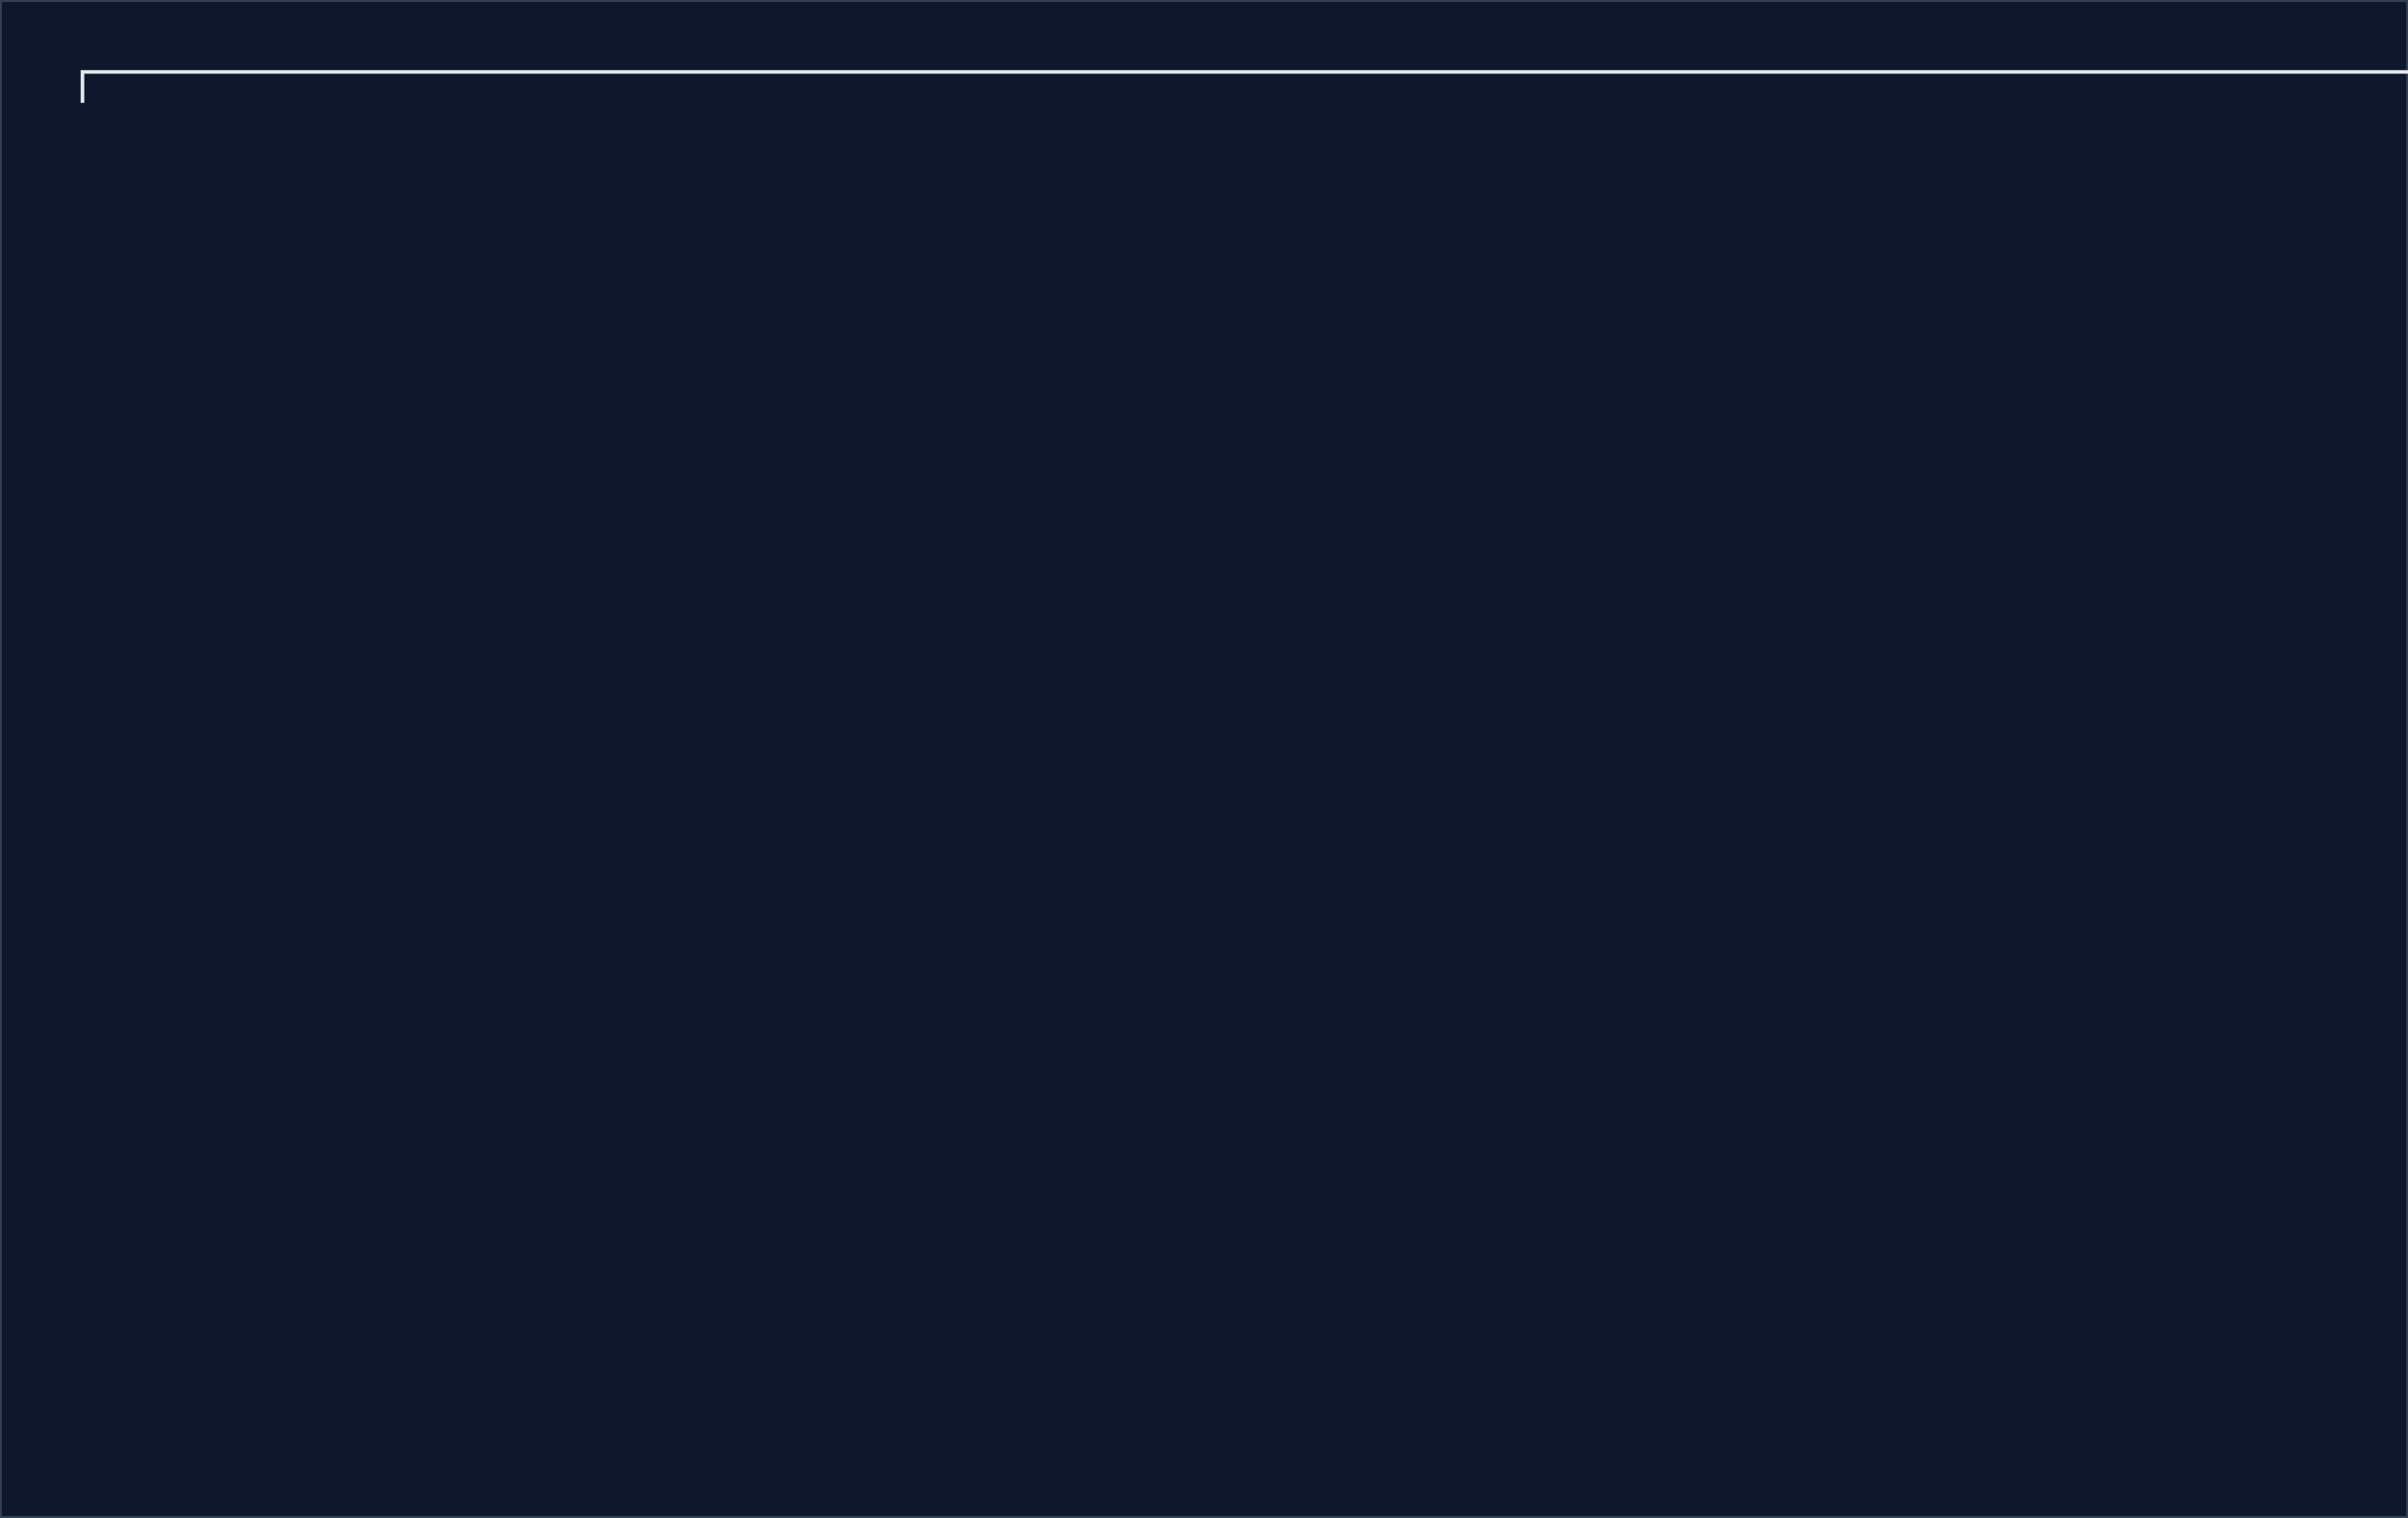
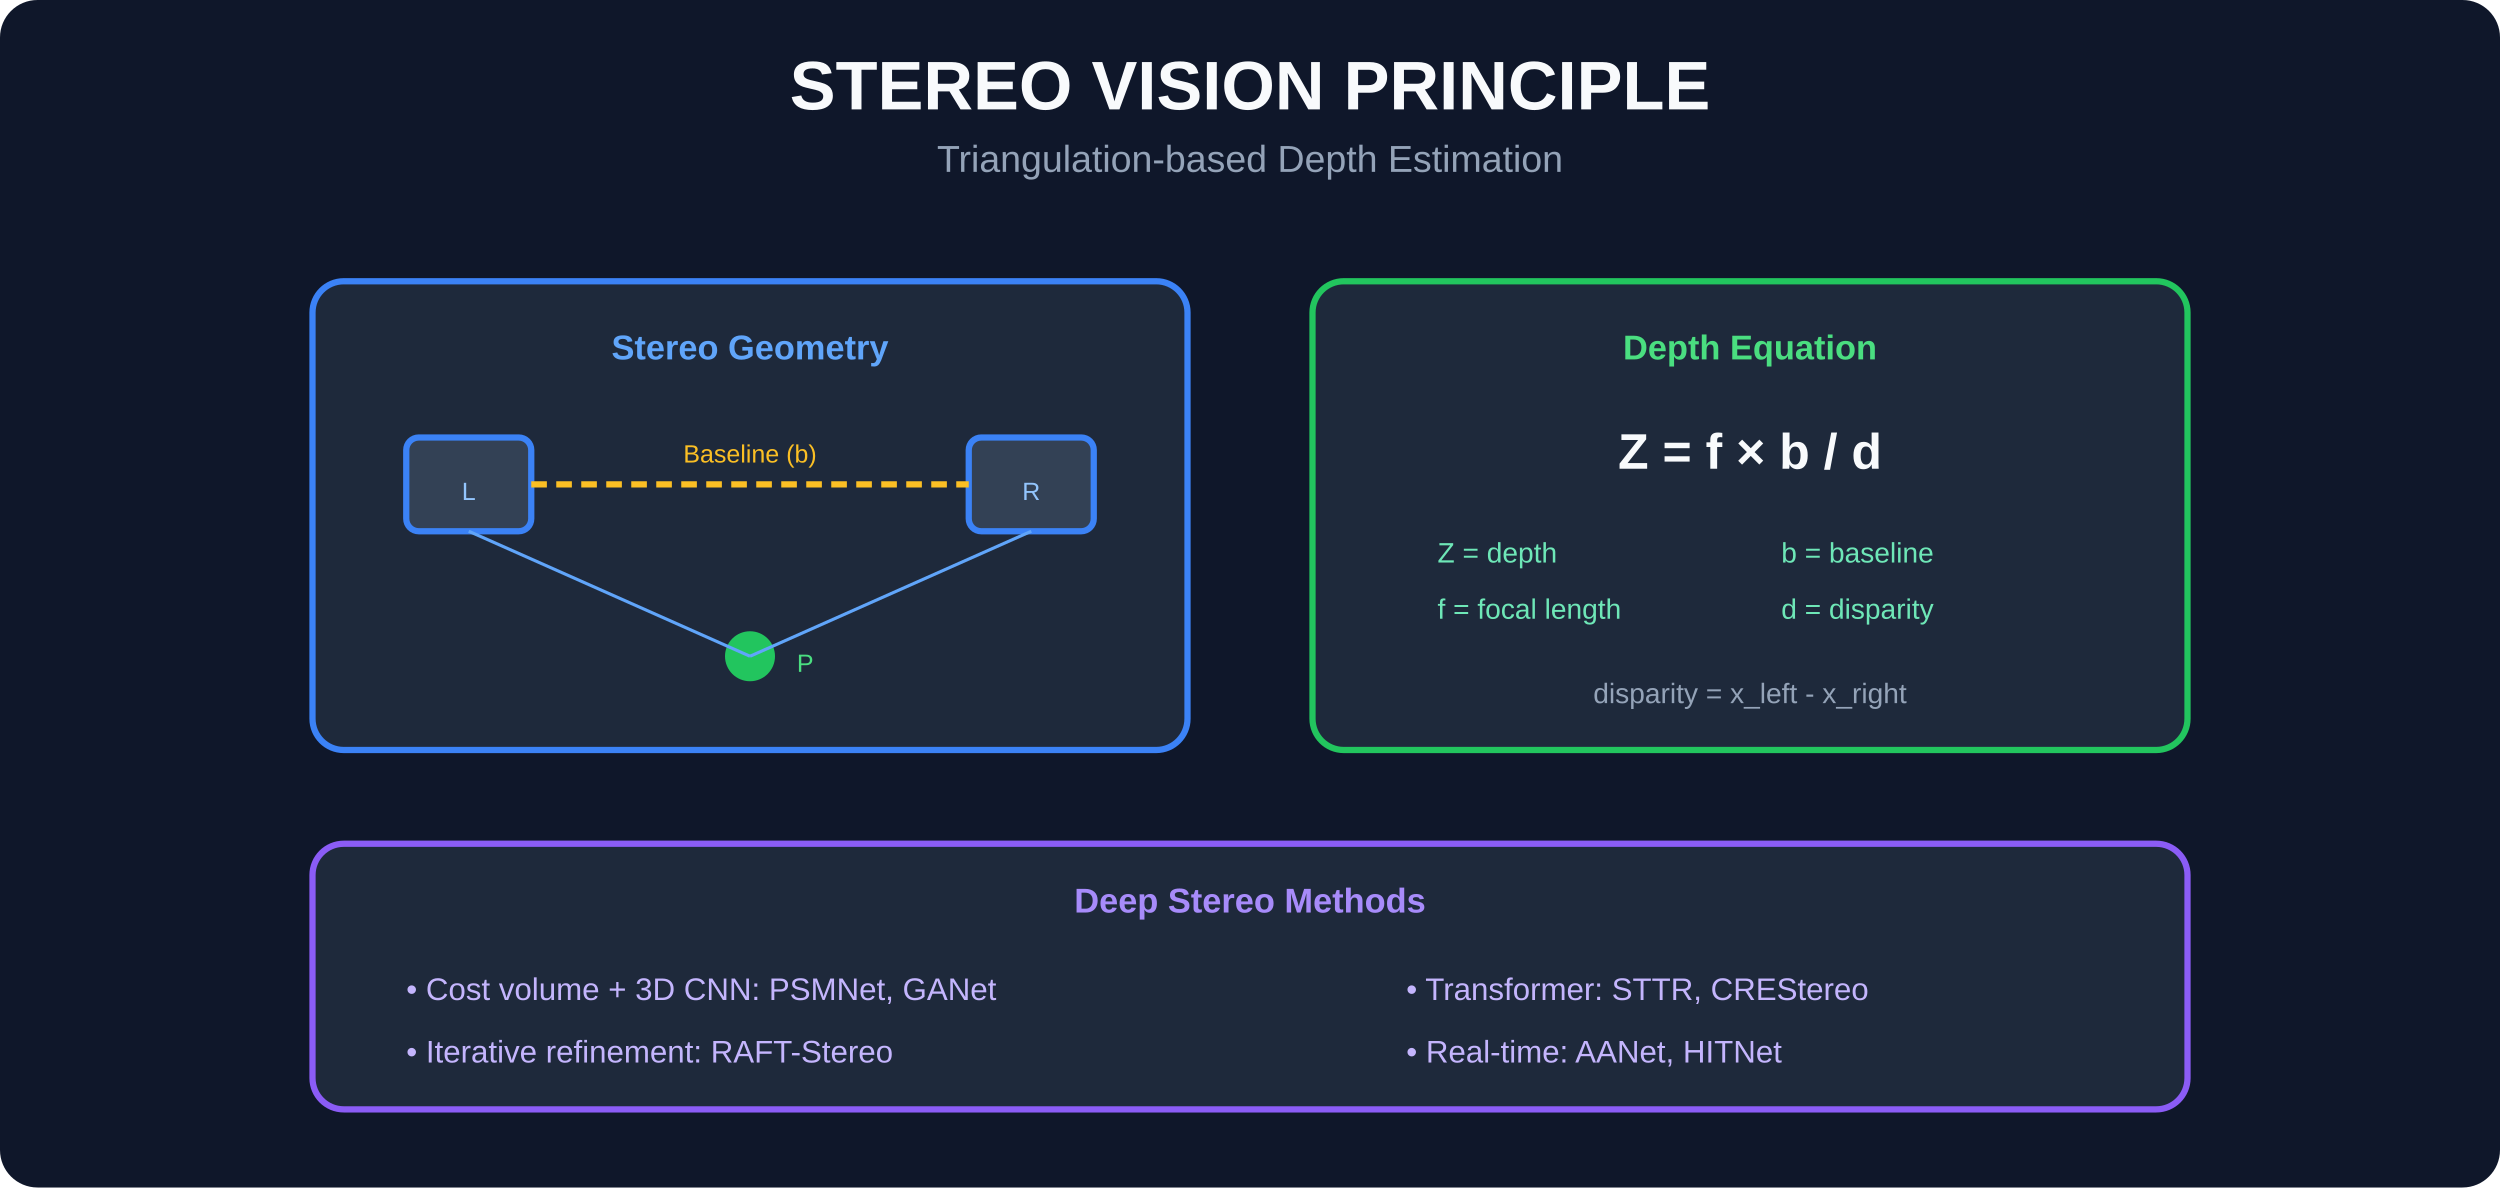
- <svg xmlns="http://www.w3.org/2000/svg" width="660" height="416" viewBox="0 0 660 416">
-   <style>
-     text {
-       font-family: 'Courier New', monospace;
-       font-size: 14px;
-       white-space: pre;
-     }
-   </style>
-   <rect width="100%" height="100%" fill="#0f172a" stroke="#334155" />
-   <text x="10" y="24" fill="#e2e8f0" xml:space="preserve">
- ┌───────────────────────────────────────────────────────────────────────────┐
- │                      STEREO VISION PRINCIPLE                                 │
- └───────────────────────────────────────────────────────────────────────────┘
- 
- Left Camera                Right Camera
-     │                          │
-     │                          │
-     │     ┌───────────────┐    │
-     │     │    Object     │  │
-     │     └───────────────┘    │
-     │         │                │
-     │         │                │
-     ▼         ▼                ▼
-   ┌───┐     ┌───┐            ┌───┐
-   │ L │     │   │            │ R │
-   └───┘     └───┘            └───┘
-              ◀── Disparity ──▶
- 
- Depth = (focal_length × baseline) / disparity
- 
- • Larger disparity = closer object
- • Smaller disparity = farther object
-   </text>
+ <svg xmlns="http://www.w3.org/2000/svg" viewBox="0 0 800 380">
+   <rect width="800" height="380" fill="#0f172a" rx="12" />
+   <text x="400" y="35" text-anchor="middle" font-family="Arial, sans-serif" font-size="22" font-weight="bold" fill="#f8fafc">STEREO VISION PRINCIPLE</text>
+   <text x="400" y="55" text-anchor="middle" font-family="Arial, sans-serif" font-size="12" fill="#94a3b8">Triangulation-based Depth Estimation</text>
+   <g transform="translate(100, 90)">
+     <rect width="280" height="150" rx="10" fill="#1e293b" stroke="#3b82f6" stroke-width="2" />
+     <text x="140" y="25" text-anchor="middle" font-family="Arial, sans-serif" font-size="11" font-weight="bold" fill="#60a5fa">Stereo Geometry</text>
+     <rect x="30" y="50" width="40" height="30" rx="4" fill="#334155" stroke="#3b82f6" stroke-width="2" />
+     <text x="50" y="70" text-anchor="middle" font-family="Arial, sans-serif" font-size="8" fill="#93c5fd">L</text>
+     <rect x="210" y="50" width="40" height="30" rx="4" fill="#334155" stroke="#3b82f6" stroke-width="2" />
+     <text x="230" y="70" text-anchor="middle" font-family="Arial, sans-serif" font-size="8" fill="#93c5fd">R</text>
+     <line x1="70" y1="65" x2="210" y2="65" stroke="#fbbf24" stroke-width="2" stroke-dasharray="5,3" />
+     <text x="140" y="58" text-anchor="middle" font-family="Arial, sans-serif" font-size="8" fill="#fbbf24">Baseline (b)</text>
+     <circle cx="140" cy="120" r="8" fill="#22c55e" />
+     <text x="155" y="125" font-family="Arial, sans-serif" font-size="8" fill="#4ade80">P</text>
+     <line x1="50" y1="80" x2="140" y2="120" stroke="#60a5fa" stroke-width="1" />
+     <line x1="230" y1="80" x2="140" y2="120" stroke="#60a5fa" stroke-width="1" />
+   </g>
+   <g transform="translate(420, 90)">
+     <rect width="280" height="150" rx="10" fill="#1e293b" stroke="#22c55e" stroke-width="2" />
+     <text x="140" y="25" text-anchor="middle" font-family="Arial, sans-serif" font-size="11" font-weight="bold" fill="#4ade80">Depth Equation</text>
+     <text x="140" y="60" text-anchor="middle" font-family="Arial, sans-serif" font-size="16" font-weight="bold" fill="#f8fafc">Z = f × b / d</text>
+     <text x="40" y="90" font-family="Arial, sans-serif" font-size="9" fill="#6ee7b7">Z = depth</text>
+     <text x="40" y="108" font-family="Arial, sans-serif" font-size="9" fill="#6ee7b7">f = focal length</text>
+     <text x="150" y="90" font-family="Arial, sans-serif" font-size="9" fill="#6ee7b7">b = baseline</text>
+     <text x="150" y="108" font-family="Arial, sans-serif" font-size="9" fill="#6ee7b7">d = disparity</text>
+     <text x="140" y="135" text-anchor="middle" font-family="Arial, sans-serif" font-size="9" fill="#94a3b8">disparity = x_left - x_right</text>
+   </g>
+   <g transform="translate(100, 270)">
+     <rect width="600" height="85" rx="10" fill="#1e293b" stroke="#8b5cf6" stroke-width="2" />
+     <text x="300" y="22" text-anchor="middle" font-family="Arial, sans-serif" font-size="11" font-weight="bold" fill="#a78bfa">Deep Stereo Methods</text>
+     <text x="30" y="50" font-family="Arial, sans-serif" font-size="10" fill="#c4b5fd">• Cost volume + 3D CNN: PSMNet, GANet</text>
+     <text x="30" y="70" font-family="Arial, sans-serif" font-size="10" fill="#c4b5fd">• Iterative refinement: RAFT-Stereo</text>
+     <text x="350" y="50" font-family="Arial, sans-serif" font-size="10" fill="#c4b5fd">• Transformer: STTR, CREStereo</text>
+     <text x="350" y="70" font-family="Arial, sans-serif" font-size="10" fill="#c4b5fd">• Real-time: AANet, HITNet</text>
+   </g>
</svg>
